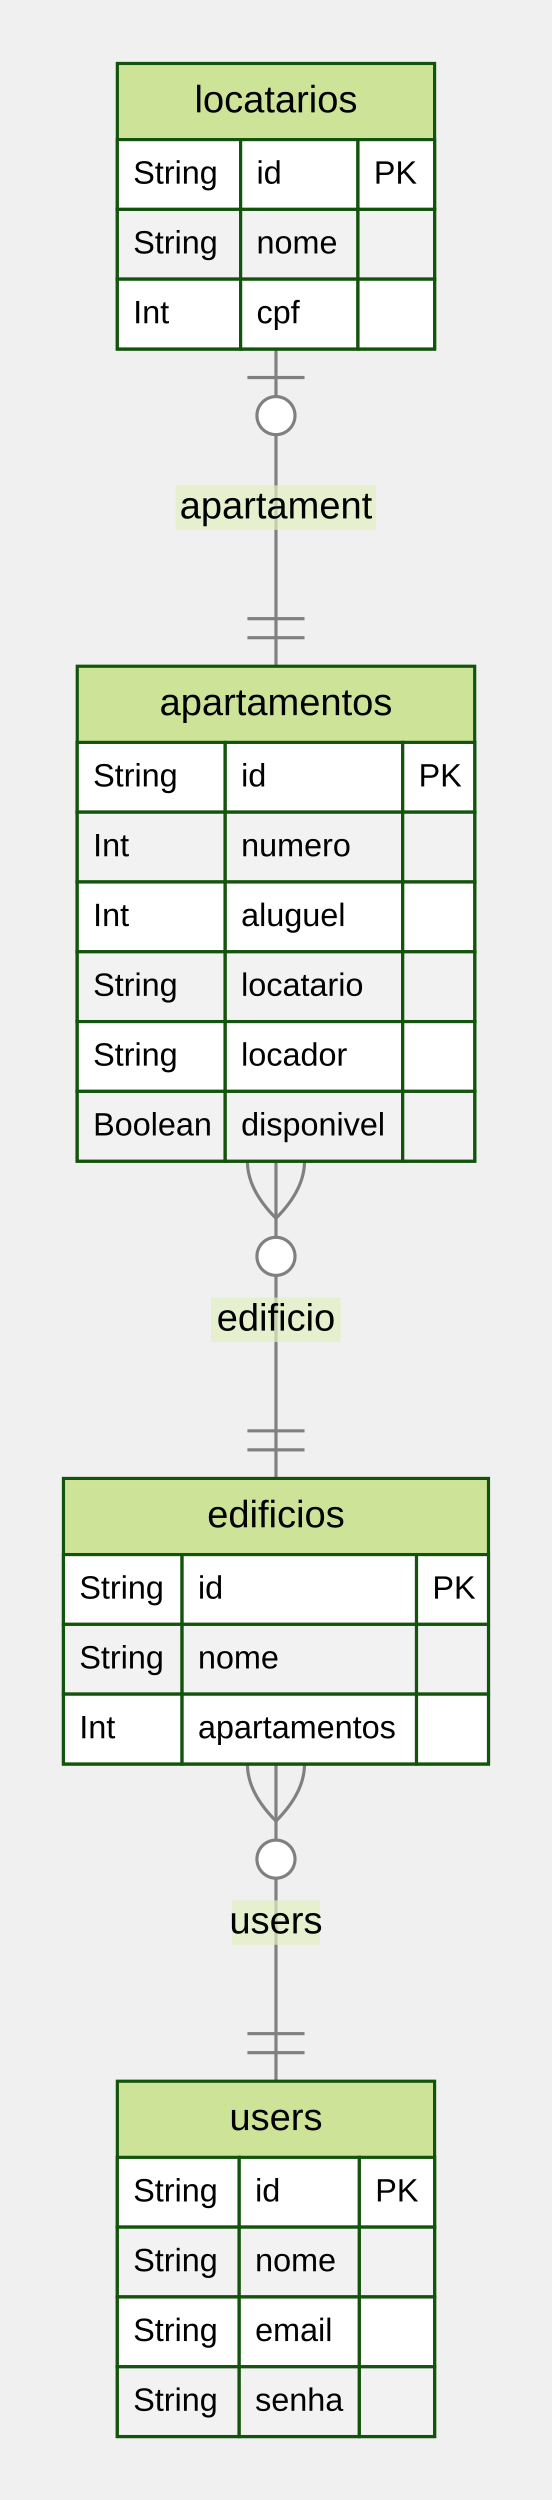
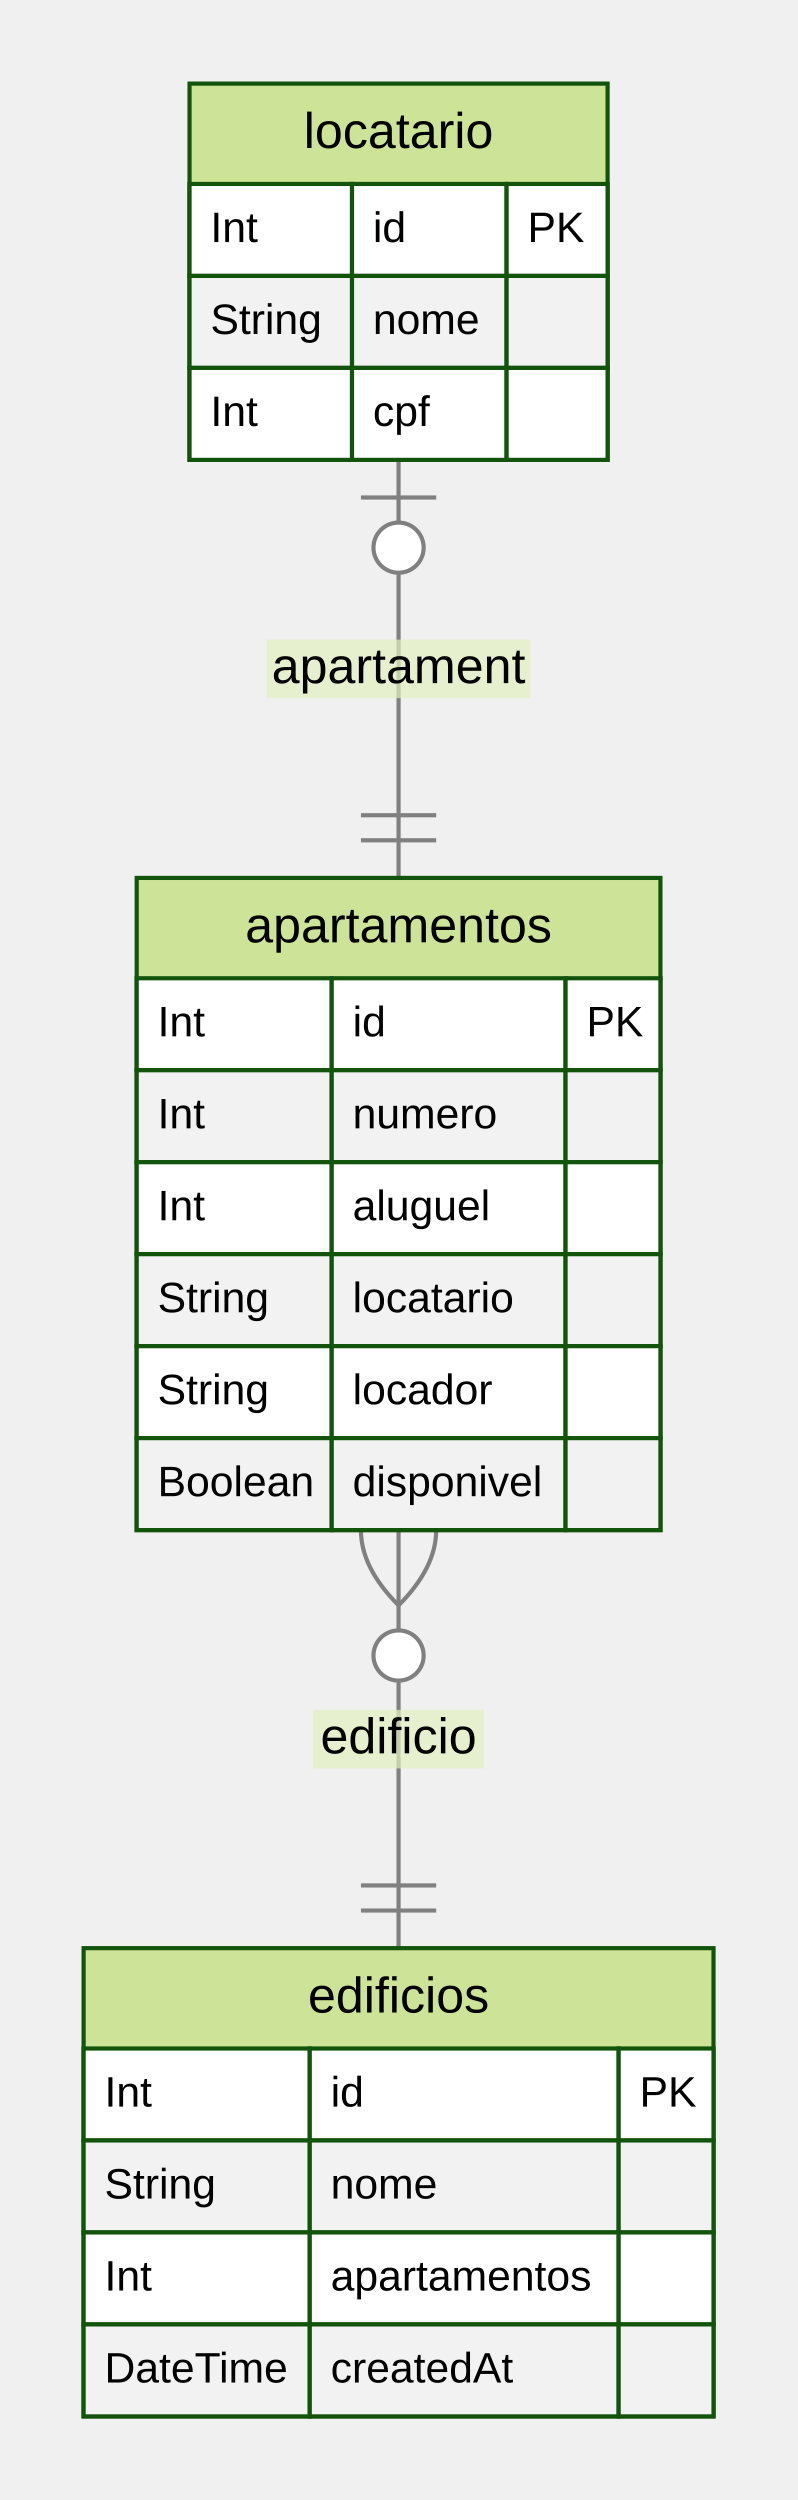
- <svg xmlns="http://www.w3.org/2000/svg" aria-roledescription="er" role="graphics-document document" viewBox="0 0 173.973 788" style="max-width: 173.973px; background-color: white;" width="100%" id="mermaid-0">
+ <svg xmlns="http://www.w3.org/2000/svg" aria-roledescription="er" role="graphics-document document" viewBox="0 0 190.672 598" style="max-width: 190.672px; background-color: white;" width="100%" id="mermaid-0">
  <style>#mermaid-0{font-family:"trebuchet ms",verdana,arial,sans-serif;font-size:16px;fill:#000000;}#mermaid-0 .error-icon{fill:#552222;}#mermaid-0 .error-text{fill:#552222;stroke:#552222;}#mermaid-0 .edge-thickness-normal{stroke-width:2px;}#mermaid-0 .edge-thickness-thick{stroke-width:3.5px;}#mermaid-0 .edge-pattern-solid{stroke-dasharray:0;}#mermaid-0 .edge-pattern-dashed{stroke-dasharray:3;}#mermaid-0 .edge-pattern-dotted{stroke-dasharray:2;}#mermaid-0 .marker{fill:#000000;stroke:#000000;}#mermaid-0 .marker.cross{stroke:#000000;}#mermaid-0 svg{font-family:"trebuchet ms",verdana,arial,sans-serif;font-size:16px;}#mermaid-0 .entityBox{fill:#cde498;stroke:#13540c;}#mermaid-0 .attributeBoxOdd{fill:#ffffff;stroke:#13540c;}#mermaid-0 .attributeBoxEven{fill:#f2f2f2;stroke:#13540c;}#mermaid-0 .relationshipLabelBox{fill:hsl(78.158, 58.462%, 84.51%);opacity:0.7;background-color:hsl(78.158, 58.462%, 84.51%);}#mermaid-0 .relationshipLabelBox rect{opacity:0.5;}#mermaid-0 .relationshipLine{stroke:#000000;}#mermaid-0 .entityTitleText{text-anchor:middle;font-size:18px;fill:#000000;}#mermaid-0 :root{--mermaid-font-family:"trebuchet ms",verdana,arial,sans-serif;}</style>
  <g />
  <defs>
    <marker orient="auto" markerHeight="18" markerWidth="18" refY="9" refX="0" id="ONLY_ONE_START">
      <path d="M9,0 L9,18 M15,0 L15,18" fill="none" stroke="gray" />
    </marker>
  </defs>
  <defs>
    <marker orient="auto" markerHeight="18" markerWidth="18" refY="9" refX="18" id="ONLY_ONE_END">
      <path d="M3,0 L3,18 M9,0 L9,18" fill="none" stroke="gray" />
    </marker>
  </defs>
  <defs>
    <marker orient="auto" markerHeight="18" markerWidth="30" refY="9" refX="0" id="ZERO_OR_ONE_START">
      <circle r="6" cy="9" cx="21" fill="white" stroke="gray" />
      <path d="M9,0 L9,18" fill="none" stroke="gray" />
    </marker>
  </defs>
  <defs>
    <marker orient="auto" markerHeight="18" markerWidth="30" refY="9" refX="30" id="ZERO_OR_ONE_END">
      <circle r="6" cy="9" cx="9" fill="white" stroke="gray" />
      <path d="M21,0 L21,18" fill="none" stroke="gray" />
    </marker>
  </defs>
  <defs>
    <marker orient="auto" markerHeight="36" markerWidth="45" refY="18" refX="18" id="ONE_OR_MORE_START">
      <path d="M0,18 Q 18,0 36,18 Q 18,36 0,18 M42,9 L42,27" fill="none" stroke="gray" />
    </marker>
  </defs>
  <defs>
    <marker orient="auto" markerHeight="36" markerWidth="45" refY="18" refX="27" id="ONE_OR_MORE_END">
      <path d="M3,9 L3,27 M9,18 Q27,0 45,18 Q27,36 9,18" fill="none" stroke="gray" />
    </marker>
  </defs>
  <defs>
    <marker orient="auto" markerHeight="36" markerWidth="57" refY="18" refX="18" id="ZERO_OR_MORE_START">
      <circle r="6" cy="18" cx="48" fill="white" stroke="gray" />
      <path d="M0,18 Q18,0 36,18 Q18,36 0,18" fill="none" stroke="gray" />
    </marker>
  </defs>
  <defs>
    <marker orient="auto" markerHeight="36" markerWidth="57" refY="18" refX="39" id="ZERO_OR_MORE_END">
      <circle r="6" cy="18" cx="9" fill="white" stroke="gray" />
      <path d="M21,18 Q39,0 57,18 Q39,36 21,18" fill="none" stroke="gray" />
    </marker>
  </defs>
-   <path style="stroke: gray; fill: none;" marker-start="url(#ZERO_OR_MORE_START)" marker-end="url(#ONLY_ONE_END)" d="M86.986,556L86.986,564.333C86.986,572.667,86.986,589.333,86.986,606C86.986,622.667,86.986,639.333,86.986,647.667L86.986,656" class="er relationshipLine" />
-   <path style="stroke: gray; fill: none;" marker-start="url(#ZERO_OR_MORE_START)" marker-end="url(#ONLY_ONE_END)" d="M86.986,366L86.986,374.333C86.986,382.667,86.986,399.333,86.986,416C86.986,432.667,86.986,449.333,86.986,457.667L86.986,466" class="er relationshipLine" />
-   <path style="stroke: gray; fill: none;" marker-start="url(#ZERO_OR_ONE_START)" marker-end="url(#ONLY_ONE_END)" d="M86.986,110L86.986,118.333C86.986,126.667,86.986,143.333,86.986,160C86.986,176.667,86.986,193.333,86.986,201.667L86.986,210" class="er relationshipLine" />
-   <g transform="translate(36.98636,656 )" id="entity-users-33ae1e26-be31-5c1d-bf65-e859e9d0308e">
-     <rect height="112" width="100" y="0" x="0" class="er entityBox" />
-     <text style="dominant-baseline: middle; text-anchor: middle; font-size: 12px;" transform="translate(50,12)" y="0" x="0" id="text-entity-users-33ae1e26-be31-5c1d-bf65-e859e9d0308e" class="er entityLabel">users</text>
-     <rect height="22" width="38.422" y="24" x="0" class="er attributeBoxOdd" />
-     <text style="dominant-baseline: middle; font-size: 10.2px;" transform="translate(5,35)" y="0" x="0" id="text-entity-users-33ae1e26-be31-5c1d-bf65-e859e9d0308e-attr-1-type" class="er entityLabel">String</text>
-     <rect height="22" width="37.864" y="24" x="38.422" class="er attributeBoxOdd" />
-     <text style="dominant-baseline: middle; font-size: 10.2px;" transform="translate(43.42206,35)" y="0" x="0" id="text-entity-users-33ae1e26-be31-5c1d-bf65-e859e9d0308e-attr-1-name" class="er entityLabel">id</text>
-     <rect height="22" width="23.714" y="24" x="76.286" class="er attributeBoxOdd" />
-     <text style="dominant-baseline: middle; font-size: 10.2px;" transform="translate(81.28631,35)" y="0" x="0" id="text-entity-users-33ae1e26-be31-5c1d-bf65-e859e9d0308e-attr-1-key" class="er entityLabel">PK</text>
-     <rect height="22" width="38.422" y="46" x="0" class="er attributeBoxEven" />
-     <text style="dominant-baseline: middle; font-size: 10.2px;" transform="translate(5,57)" y="0" x="0" id="text-entity-users-33ae1e26-be31-5c1d-bf65-e859e9d0308e-attr-2-type" class="er entityLabel">String</text>
-     <rect height="22" width="37.864" y="46" x="38.422" class="er attributeBoxEven" />
-     <text style="dominant-baseline: middle; font-size: 10.2px;" transform="translate(43.42206,57)" y="0" x="0" id="text-entity-users-33ae1e26-be31-5c1d-bf65-e859e9d0308e-attr-2-name" class="er entityLabel">nome</text>
-     <rect height="22" width="23.714" y="46" x="76.286" class="er attributeBoxEven" />
-     <text style="dominant-baseline: middle; font-size: 10.2px;" transform="translate(81.28631,57)" y="0" x="0" id="text-entity-users-33ae1e26-be31-5c1d-bf65-e859e9d0308e-attr-2-key" class="er entityLabel" />
-     <rect height="22" width="38.422" y="68" x="0" class="er attributeBoxOdd" />
-     <text style="dominant-baseline: middle; font-size: 10.2px;" transform="translate(5,79)" y="0" x="0" id="text-entity-users-33ae1e26-be31-5c1d-bf65-e859e9d0308e-attr-3-type" class="er entityLabel">String</text>
-     <rect height="22" width="37.864" y="68" x="38.422" class="er attributeBoxOdd" />
-     <text style="dominant-baseline: middle; font-size: 10.2px;" transform="translate(43.42206,79)" y="0" x="0" id="text-entity-users-33ae1e26-be31-5c1d-bf65-e859e9d0308e-attr-3-name" class="er entityLabel">email</text>
-     <rect height="22" width="23.714" y="68" x="76.286" class="er attributeBoxOdd" />
-     <text style="dominant-baseline: middle; font-size: 10.2px;" transform="translate(81.28631,79)" y="0" x="0" id="text-entity-users-33ae1e26-be31-5c1d-bf65-e859e9d0308e-attr-3-key" class="er entityLabel" />
-     <rect height="22" width="38.422" y="90" x="0" class="er attributeBoxEven" />
-     <text style="dominant-baseline: middle; font-size: 10.2px;" transform="translate(5,101)" y="0" x="0" id="text-entity-users-33ae1e26-be31-5c1d-bf65-e859e9d0308e-attr-4-type" class="er entityLabel">String</text>
-     <rect height="22" width="37.864" y="90" x="38.422" class="er attributeBoxEven" />
-     <text style="dominant-baseline: middle; font-size: 10.2px;" transform="translate(43.42206,101)" y="0" x="0" id="text-entity-users-33ae1e26-be31-5c1d-bf65-e859e9d0308e-attr-4-name" class="er entityLabel">senha</text>
-     <rect height="22" width="23.714" y="90" x="76.286" class="er attributeBoxEven" />
-     <text style="dominant-baseline: middle; font-size: 10.2px;" transform="translate(81.28631,101)" y="0" x="0" id="text-entity-users-33ae1e26-be31-5c1d-bf65-e859e9d0308e-attr-4-key" class="er entityLabel" />
+   <path style="stroke: gray; fill: none;" marker-start="url(#ZERO_OR_MORE_START)" marker-end="url(#ONLY_ONE_END)" d="M95.336,366L95.336,374.333C95.336,382.667,95.336,399.333,95.336,416C95.336,432.667,95.336,449.333,95.336,457.667L95.336,466" class="er relationshipLine" />
+   <path style="stroke: gray; fill: none;" marker-start="url(#ZERO_OR_ONE_START)" marker-end="url(#ONLY_ONE_END)" d="M95.336,110L95.336,118.333C95.336,126.667,95.336,143.333,95.336,160C95.336,176.667,95.336,193.333,95.336,201.667L95.336,210" class="er relationshipLine" />
+   <g transform="translate(20,466 )" id="entity-edificios-5210e23c-fb85-5302-9f8c-b56d904fdba4">
+     <rect height="112" width="150.672" y="0" x="0" class="er entityBox" />
+     <text style="dominant-baseline: middle; text-anchor: middle; font-size: 12px;" transform="translate(75.33611,12)" y="0" x="0" id="text-entity-edificios-5210e23c-fb85-5302-9f8c-b56d904fdba4" class="er entityLabel">edificios</text>
+     <rect height="22" width="54.096" y="24" x="0" class="er attributeBoxOdd" />
+     <text style="dominant-baseline: middle; font-size: 10.2px;" transform="translate(5,35)" y="0" x="0" id="text-entity-edificios-5210e23c-fb85-5302-9f8c-b56d904fdba4-attr-1-type" class="er entityLabel">Int</text>
+     <rect height="22" width="73.889" y="24" x="54.096" class="er attributeBoxOdd" />
+     <text style="dominant-baseline: middle; font-size: 10.2px;" transform="translate(59.09555,35)" y="0" x="0" id="text-entity-edificios-5210e23c-fb85-5302-9f8c-b56d904fdba4-attr-1-name" class="er entityLabel">id</text>
+     <rect height="22" width="22.688" y="24" x="127.985" class="er attributeBoxOdd" />
+     <text style="dominant-baseline: middle; font-size: 10.2px;" transform="translate(132.9845,35)" y="0" x="0" id="text-entity-edificios-5210e23c-fb85-5302-9f8c-b56d904fdba4-attr-1-key" class="er entityLabel">PK</text>
+     <rect height="22" width="54.096" y="46" x="0" class="er attributeBoxEven" />
+     <text style="dominant-baseline: middle; font-size: 10.2px;" transform="translate(5,57)" y="0" x="0" id="text-entity-edificios-5210e23c-fb85-5302-9f8c-b56d904fdba4-attr-2-type" class="er entityLabel">String</text>
+     <rect height="22" width="73.889" y="46" x="54.096" class="er attributeBoxEven" />
+     <text style="dominant-baseline: middle; font-size: 10.2px;" transform="translate(59.09555,57)" y="0" x="0" id="text-entity-edificios-5210e23c-fb85-5302-9f8c-b56d904fdba4-attr-2-name" class="er entityLabel">nome</text>
+     <rect height="22" width="22.688" y="46" x="127.985" class="er attributeBoxEven" />
+     <text style="dominant-baseline: middle; font-size: 10.2px;" transform="translate(132.9845,57)" y="0" x="0" id="text-entity-edificios-5210e23c-fb85-5302-9f8c-b56d904fdba4-attr-2-key" class="er entityLabel" />
+     <rect height="22" width="54.096" y="68" x="0" class="er attributeBoxOdd" />
+     <text style="dominant-baseline: middle; font-size: 10.2px;" transform="translate(5,79)" y="0" x="0" id="text-entity-edificios-5210e23c-fb85-5302-9f8c-b56d904fdba4-attr-3-type" class="er entityLabel">Int</text>
+     <rect height="22" width="73.889" y="68" x="54.096" class="er attributeBoxOdd" />
+     <text style="dominant-baseline: middle; font-size: 10.2px;" transform="translate(59.09555,79)" y="0" x="0" id="text-entity-edificios-5210e23c-fb85-5302-9f8c-b56d904fdba4-attr-3-name" class="er entityLabel">apartamentos</text>
+     <rect height="22" width="22.688" y="68" x="127.985" class="er attributeBoxOdd" />
+     <text style="dominant-baseline: middle; font-size: 10.2px;" transform="translate(132.9845,79)" y="0" x="0" id="text-entity-edificios-5210e23c-fb85-5302-9f8c-b56d904fdba4-attr-3-key" class="er entityLabel" />
+     <rect height="22" width="54.096" y="90" x="0" class="er attributeBoxEven" />
+     <text style="dominant-baseline: middle; font-size: 10.2px;" transform="translate(5,101)" y="0" x="0" id="text-entity-edificios-5210e23c-fb85-5302-9f8c-b56d904fdba4-attr-4-type" class="er entityLabel">DateTime</text>
+     <rect height="22" width="73.889" y="90" x="54.096" class="er attributeBoxEven" />
+     <text style="dominant-baseline: middle; font-size: 10.2px;" transform="translate(59.09555,101)" y="0" x="0" id="text-entity-edificios-5210e23c-fb85-5302-9f8c-b56d904fdba4-attr-4-name" class="er entityLabel">createdAt</text>
+     <rect height="22" width="22.688" y="90" x="127.985" class="er attributeBoxEven" />
+     <text style="dominant-baseline: middle; font-size: 10.2px;" transform="translate(132.9845,101)" y="0" x="0" id="text-entity-edificios-5210e23c-fb85-5302-9f8c-b56d904fdba4-attr-4-key" class="er entityLabel" />
  </g>
-   <g transform="translate(20,466 )" id="entity-edificios-5210e23c-fb85-5302-9f8c-b56d904fdba4">
-     <rect height="90" width="133.973" y="0" x="0" class="er entityBox" />
-     <text style="dominant-baseline: middle; text-anchor: middle; font-size: 12px;" transform="translate(66.98636,12)" y="0" x="0" id="text-entity-edificios-5210e23c-fb85-5302-9f8c-b56d904fdba4" class="er entityLabel">edificios</text>
-     <rect height="22" width="37.396" y="24" x="0" class="er attributeBoxOdd" />
-     <text style="dominant-baseline: middle; font-size: 10.2px;" transform="translate(5,35)" y="0" x="0" id="text-entity-edificios-5210e23c-fb85-5302-9f8c-b56d904fdba4-attr-1-type" class="er entityLabel">String</text>
-     <rect height="22" width="73.889" y="24" x="37.396" class="er attributeBoxOdd" />
-     <text style="dominant-baseline: middle; font-size: 10.2px;" transform="translate(42.39606,35)" y="0" x="0" id="text-entity-edificios-5210e23c-fb85-5302-9f8c-b56d904fdba4-attr-1-name" class="er entityLabel">id</text>
-     <rect height="22" width="22.688" y="24" x="111.285" class="er attributeBoxOdd" />
-     <text style="dominant-baseline: middle; font-size: 10.2px;" transform="translate(116.285,35)" y="0" x="0" id="text-entity-edificios-5210e23c-fb85-5302-9f8c-b56d904fdba4-attr-1-key" class="er entityLabel">PK</text>
-     <rect height="22" width="37.396" y="46" x="0" class="er attributeBoxEven" />
-     <text style="dominant-baseline: middle; font-size: 10.2px;" transform="translate(5,57)" y="0" x="0" id="text-entity-edificios-5210e23c-fb85-5302-9f8c-b56d904fdba4-attr-2-type" class="er entityLabel">String</text>
-     <rect height="22" width="73.889" y="46" x="37.396" class="er attributeBoxEven" />
-     <text style="dominant-baseline: middle; font-size: 10.2px;" transform="translate(42.39606,57)" y="0" x="0" id="text-entity-edificios-5210e23c-fb85-5302-9f8c-b56d904fdba4-attr-2-name" class="er entityLabel">nome</text>
-     <rect height="22" width="22.688" y="46" x="111.285" class="er attributeBoxEven" />
-     <text style="dominant-baseline: middle; font-size: 10.2px;" transform="translate(116.285,57)" y="0" x="0" id="text-entity-edificios-5210e23c-fb85-5302-9f8c-b56d904fdba4-attr-2-key" class="er entityLabel" />
-     <rect height="22" width="37.396" y="68" x="0" class="er attributeBoxOdd" />
-     <text style="dominant-baseline: middle; font-size: 10.2px;" transform="translate(5,79)" y="0" x="0" id="text-entity-edificios-5210e23c-fb85-5302-9f8c-b56d904fdba4-attr-3-type" class="er entityLabel">Int</text>
-     <rect height="22" width="73.889" y="68" x="37.396" class="er attributeBoxOdd" />
-     <text style="dominant-baseline: middle; font-size: 10.2px;" transform="translate(42.39606,79)" y="0" x="0" id="text-entity-edificios-5210e23c-fb85-5302-9f8c-b56d904fdba4-attr-3-name" class="er entityLabel">apartamentos</text>
-     <rect height="22" width="22.688" y="68" x="111.285" class="er attributeBoxOdd" />
-     <text style="dominant-baseline: middle; font-size: 10.2px;" transform="translate(116.285,79)" y="0" x="0" id="text-entity-edificios-5210e23c-fb85-5302-9f8c-b56d904fdba4-attr-3-key" class="er entityLabel" />
-   </g>
-   <g transform="translate(24.34889,210 )" id="entity-apartamentos-c41dcd2d-5ee1-5c34-9c1b-cc426cae25f1">
+   <g transform="translate(32.69864,210 )" id="entity-apartamentos-c41dcd2d-5ee1-5c34-9c1b-cc426cae25f1">
    <rect height="156" width="125.275" y="0" x="0" class="er entityBox" />
    <text style="dominant-baseline: middle; text-anchor: middle; font-size: 12px;" transform="translate(62.63747,12)" y="0" x="0" id="text-entity-apartamentos-c41dcd2d-5ee1-5c34-9c1b-cc426cae25f1" class="er entityLabel">apartamentos</text>
    <rect height="22" width="46.65" y="24" x="0" class="er attributeBoxOdd" />
-     <text style="dominant-baseline: middle; font-size: 10.2px;" transform="translate(5,35)" y="0" x="0" id="text-entity-apartamentos-c41dcd2d-5ee1-5c34-9c1b-cc426cae25f1-attr-1-type" class="er entityLabel">String</text>
+     <text style="dominant-baseline: middle; font-size: 10.2px;" transform="translate(5,35)" y="0" x="0" id="text-entity-apartamentos-c41dcd2d-5ee1-5c34-9c1b-cc426cae25f1-attr-1-type" class="er entityLabel">Int</text>
    <rect height="22" width="55.938" y="24" x="46.65" class="er attributeBoxOdd" />
    <text style="dominant-baseline: middle; font-size: 10.2px;" transform="translate(51.64975,35)" y="0" x="0" id="text-entity-apartamentos-c41dcd2d-5ee1-5c34-9c1b-cc426cae25f1-attr-1-name" class="er entityLabel">id</text>
    <rect height="22" width="22.688" y="24" x="102.587" class="er attributeBoxOdd" />
    <text style="dominant-baseline: middle; font-size: 10.2px;" transform="translate(107.5872,35)" y="0" x="0" id="text-entity-apartamentos-c41dcd2d-5ee1-5c34-9c1b-cc426cae25f1-attr-1-key" class="er entityLabel">PK</text>
    <rect height="22" width="46.65" y="46" x="0" class="er attributeBoxEven" />
    <text style="dominant-baseline: middle; font-size: 10.2px;" transform="translate(5,57)" y="0" x="0" id="text-entity-apartamentos-c41dcd2d-5ee1-5c34-9c1b-cc426cae25f1-attr-2-type" class="er entityLabel">Int</text>
    <rect height="22" width="55.938" y="46" x="46.65" class="er attributeBoxEven" />
    <text style="dominant-baseline: middle; font-size: 10.2px;" transform="translate(51.64975,57)" y="0" x="0" id="text-entity-apartamentos-c41dcd2d-5ee1-5c34-9c1b-cc426cae25f1-attr-2-name" class="er entityLabel">numero</text>
    <rect height="22" width="22.688" y="46" x="102.587" class="er attributeBoxEven" />
    <text style="dominant-baseline: middle; font-size: 10.2px;" transform="translate(107.5872,57)" y="0" x="0" id="text-entity-apartamentos-c41dcd2d-5ee1-5c34-9c1b-cc426cae25f1-attr-2-key" class="er entityLabel" />
    <rect height="22" width="46.65" y="68" x="0" class="er attributeBoxOdd" />
    <text style="dominant-baseline: middle; font-size: 10.2px;" transform="translate(5,79)" y="0" x="0" id="text-entity-apartamentos-c41dcd2d-5ee1-5c34-9c1b-cc426cae25f1-attr-3-type" class="er entityLabel">Int</text>
    <rect height="22" width="55.938" y="68" x="46.65" class="er attributeBoxOdd" />
    <text style="dominant-baseline: middle; font-size: 10.2px;" transform="translate(51.64975,79)" y="0" x="0" id="text-entity-apartamentos-c41dcd2d-5ee1-5c34-9c1b-cc426cae25f1-attr-3-name" class="er entityLabel">aluguel</text>
    <rect height="22" width="22.688" y="68" x="102.587" class="er attributeBoxOdd" />
    <text style="dominant-baseline: middle; font-size: 10.2px;" transform="translate(107.5872,79)" y="0" x="0" id="text-entity-apartamentos-c41dcd2d-5ee1-5c34-9c1b-cc426cae25f1-attr-3-key" class="er entityLabel" />
    <rect height="22" width="46.65" y="90" x="0" class="er attributeBoxEven" />
    <text style="dominant-baseline: middle; font-size: 10.2px;" transform="translate(5,101)" y="0" x="0" id="text-entity-apartamentos-c41dcd2d-5ee1-5c34-9c1b-cc426cae25f1-attr-4-type" class="er entityLabel">String</text>
    <rect height="22" width="55.938" y="90" x="46.65" class="er attributeBoxEven" />
    <text style="dominant-baseline: middle; font-size: 10.2px;" transform="translate(51.64975,101)" y="0" x="0" id="text-entity-apartamentos-c41dcd2d-5ee1-5c34-9c1b-cc426cae25f1-attr-4-name" class="er entityLabel">locatario</text>
    <rect height="22" width="22.688" y="90" x="102.587" class="er attributeBoxEven" />
    <text style="dominant-baseline: middle; font-size: 10.2px;" transform="translate(107.5872,101)" y="0" x="0" id="text-entity-apartamentos-c41dcd2d-5ee1-5c34-9c1b-cc426cae25f1-attr-4-key" class="er entityLabel" />
    <rect height="22" width="46.65" y="112" x="0" class="er attributeBoxOdd" />
    <text style="dominant-baseline: middle; font-size: 10.2px;" transform="translate(5,123)" y="0" x="0" id="text-entity-apartamentos-c41dcd2d-5ee1-5c34-9c1b-cc426cae25f1-attr-5-type" class="er entityLabel">String</text>
    <rect height="22" width="55.938" y="112" x="46.65" class="er attributeBoxOdd" />
    <text style="dominant-baseline: middle; font-size: 10.2px;" transform="translate(51.64975,123)" y="0" x="0" id="text-entity-apartamentos-c41dcd2d-5ee1-5c34-9c1b-cc426cae25f1-attr-5-name" class="er entityLabel">locador</text>
    <rect height="22" width="22.688" y="112" x="102.587" class="er attributeBoxOdd" />
    <text style="dominant-baseline: middle; font-size: 10.2px;" transform="translate(107.5872,123)" y="0" x="0" id="text-entity-apartamentos-c41dcd2d-5ee1-5c34-9c1b-cc426cae25f1-attr-5-key" class="er entityLabel" />
    <rect height="22" width="46.65" y="134" x="0" class="er attributeBoxEven" />
    <text style="dominant-baseline: middle; font-size: 10.2px;" transform="translate(5,145)" y="0" x="0" id="text-entity-apartamentos-c41dcd2d-5ee1-5c34-9c1b-cc426cae25f1-attr-6-type" class="er entityLabel">Boolean</text>
    <rect height="22" width="55.938" y="134" x="46.65" class="er attributeBoxEven" />
    <text style="dominant-baseline: middle; font-size: 10.2px;" transform="translate(51.64975,145)" y="0" x="0" id="text-entity-apartamentos-c41dcd2d-5ee1-5c34-9c1b-cc426cae25f1-attr-6-name" class="er entityLabel">disponivel</text>
    <rect height="22" width="22.688" y="134" x="102.587" class="er attributeBoxEven" />
    <text style="dominant-baseline: middle; font-size: 10.2px;" transform="translate(107.5872,145)" y="0" x="0" id="text-entity-apartamentos-c41dcd2d-5ee1-5c34-9c1b-cc426cae25f1-attr-6-key" class="er entityLabel" />
  </g>
-   <g transform="translate(36.98636,20 )" id="entity-locatarios-d2320142-3ed7-592f-9a2f-b20885a063dd">
+   <g transform="translate(45.33611,20 )" id="entity-locatario-2beecf73-5220-5d6b-964a-26ec7bf99f01">
    <rect height="90" width="100" y="0" x="0" class="er entityBox" />
-     <text style="dominant-baseline: middle; text-anchor: middle; font-size: 12px;" transform="translate(50,12)" y="0" x="0" id="text-entity-locatarios-d2320142-3ed7-592f-9a2f-b20885a063dd" class="er entityLabel">locatarios</text>
+     <text style="dominant-baseline: middle; text-anchor: middle; font-size: 12px;" transform="translate(50,12)" y="0" x="0" id="text-entity-locatario-2beecf73-5220-5d6b-964a-26ec7bf99f01" class="er entityLabel">locatario</text>
    <rect height="22" width="38.864" y="24" x="0" class="er attributeBoxOdd" />
-     <text style="dominant-baseline: middle; font-size: 10.2px;" transform="translate(5,35)" y="0" x="0" id="text-entity-locatarios-d2320142-3ed7-592f-9a2f-b20885a063dd-attr-1-type" class="er entityLabel">String</text>
+     <text style="dominant-baseline: middle; font-size: 10.2px;" transform="translate(5,35)" y="0" x="0" id="text-entity-locatario-2beecf73-5220-5d6b-964a-26ec7bf99f01-attr-1-type" class="er entityLabel">Int</text>
    <rect height="22" width="36.981" y="24" x="38.864" class="er attributeBoxOdd" />
-     <text style="dominant-baseline: middle; font-size: 10.2px;" transform="translate(43.86366,35)" y="0" x="0" id="text-entity-locatarios-d2320142-3ed7-592f-9a2f-b20885a063dd-attr-1-name" class="er entityLabel">id</text>
+     <text style="dominant-baseline: middle; font-size: 10.2px;" transform="translate(43.86366,35)" y="0" x="0" id="text-entity-locatario-2beecf73-5220-5d6b-964a-26ec7bf99f01-attr-1-name" class="er entityLabel">id</text>
    <rect height="22" width="24.155" y="24" x="75.845" class="er attributeBoxOdd" />
-     <text style="dominant-baseline: middle; font-size: 10.2px;" transform="translate(80.84472,35)" y="0" x="0" id="text-entity-locatarios-d2320142-3ed7-592f-9a2f-b20885a063dd-attr-1-key" class="er entityLabel">PK</text>
+     <text style="dominant-baseline: middle; font-size: 10.2px;" transform="translate(80.84472,35)" y="0" x="0" id="text-entity-locatario-2beecf73-5220-5d6b-964a-26ec7bf99f01-attr-1-key" class="er entityLabel">PK</text>
    <rect height="22" width="38.864" y="46" x="0" class="er attributeBoxEven" />
-     <text style="dominant-baseline: middle; font-size: 10.2px;" transform="translate(5,57)" y="0" x="0" id="text-entity-locatarios-d2320142-3ed7-592f-9a2f-b20885a063dd-attr-2-type" class="er entityLabel">String</text>
+     <text style="dominant-baseline: middle; font-size: 10.2px;" transform="translate(5,57)" y="0" x="0" id="text-entity-locatario-2beecf73-5220-5d6b-964a-26ec7bf99f01-attr-2-type" class="er entityLabel">String</text>
    <rect height="22" width="36.981" y="46" x="38.864" class="er attributeBoxEven" />
-     <text style="dominant-baseline: middle; font-size: 10.2px;" transform="translate(43.86366,57)" y="0" x="0" id="text-entity-locatarios-d2320142-3ed7-592f-9a2f-b20885a063dd-attr-2-name" class="er entityLabel">nome</text>
+     <text style="dominant-baseline: middle; font-size: 10.2px;" transform="translate(43.86366,57)" y="0" x="0" id="text-entity-locatario-2beecf73-5220-5d6b-964a-26ec7bf99f01-attr-2-name" class="er entityLabel">nome</text>
    <rect height="22" width="24.155" y="46" x="75.845" class="er attributeBoxEven" />
-     <text style="dominant-baseline: middle; font-size: 10.2px;" transform="translate(80.84472,57)" y="0" x="0" id="text-entity-locatarios-d2320142-3ed7-592f-9a2f-b20885a063dd-attr-2-key" class="er entityLabel" />
+     <text style="dominant-baseline: middle; font-size: 10.2px;" transform="translate(80.84472,57)" y="0" x="0" id="text-entity-locatario-2beecf73-5220-5d6b-964a-26ec7bf99f01-attr-2-key" class="er entityLabel" />
    <rect height="22" width="38.864" y="68" x="0" class="er attributeBoxOdd" />
-     <text style="dominant-baseline: middle; font-size: 10.2px;" transform="translate(5,79)" y="0" x="0" id="text-entity-locatarios-d2320142-3ed7-592f-9a2f-b20885a063dd-attr-3-type" class="er entityLabel">Int</text>
+     <text style="dominant-baseline: middle; font-size: 10.2px;" transform="translate(5,79)" y="0" x="0" id="text-entity-locatario-2beecf73-5220-5d6b-964a-26ec7bf99f01-attr-3-type" class="er entityLabel">Int</text>
    <rect height="22" width="36.981" y="68" x="38.864" class="er attributeBoxOdd" />
-     <text style="dominant-baseline: middle; font-size: 10.2px;" transform="translate(43.86366,79)" y="0" x="0" id="text-entity-locatarios-d2320142-3ed7-592f-9a2f-b20885a063dd-attr-3-name" class="er entityLabel">cpf</text>
+     <text style="dominant-baseline: middle; font-size: 10.2px;" transform="translate(43.86366,79)" y="0" x="0" id="text-entity-locatario-2beecf73-5220-5d6b-964a-26ec7bf99f01-attr-3-name" class="er entityLabel">cpf</text>
    <rect height="22" width="24.155" y="68" x="75.845" class="er attributeBoxOdd" />
-     <text style="dominant-baseline: middle; font-size: 10.2px;" transform="translate(80.84472,79)" y="0" x="0" id="text-entity-locatarios-d2320142-3ed7-592f-9a2f-b20885a063dd-attr-3-key" class="er entityLabel" />
+     <text style="dominant-baseline: middle; font-size: 10.2px;" transform="translate(80.84472,79)" y="0" x="0" id="text-entity-locatario-2beecf73-5220-5d6b-964a-26ec7bf99f01-attr-3-key" class="er entityLabel" />
  </g>
-   <rect height="14" width="27.623" y="599" x="73.175" class="er relationshipLabelBox" />
-   <text style="text-anchor: middle; dominant-baseline: middle; font-size: 12px;" y="606" x="86.986" id="rel1" class="er relationshipLabel">users</text>
-   <rect height="14" width="40.873" y="409" x="66.55" class="er relationshipLabelBox" />
-   <text style="text-anchor: middle; dominant-baseline: middle; font-size: 12px;" y="416" x="86.986" id="rel2" class="er relationshipLabel">edificio</text>
-   <rect height="14" width="63.084" y="153" x="55.444" class="er relationshipLabelBox" />
-   <text style="text-anchor: middle; dominant-baseline: middle; font-size: 12px;" y="160" x="86.986" id="rel3" class="er relationshipLabel">apartament</text>
+   <rect height="14" width="40.873" y="409" x="74.9" class="er relationshipLabelBox" />
+   <text style="text-anchor: middle; dominant-baseline: middle; font-size: 12px;" y="416" x="95.336" id="rel1" class="er relationshipLabel">edificio</text>
+   <rect height="14" width="63.084" y="153" x="63.794" class="er relationshipLabelBox" />
+   <text style="text-anchor: middle; dominant-baseline: middle; font-size: 12px;" y="160" x="95.336" id="rel2" class="er relationshipLabel">apartament</text>
</svg>
